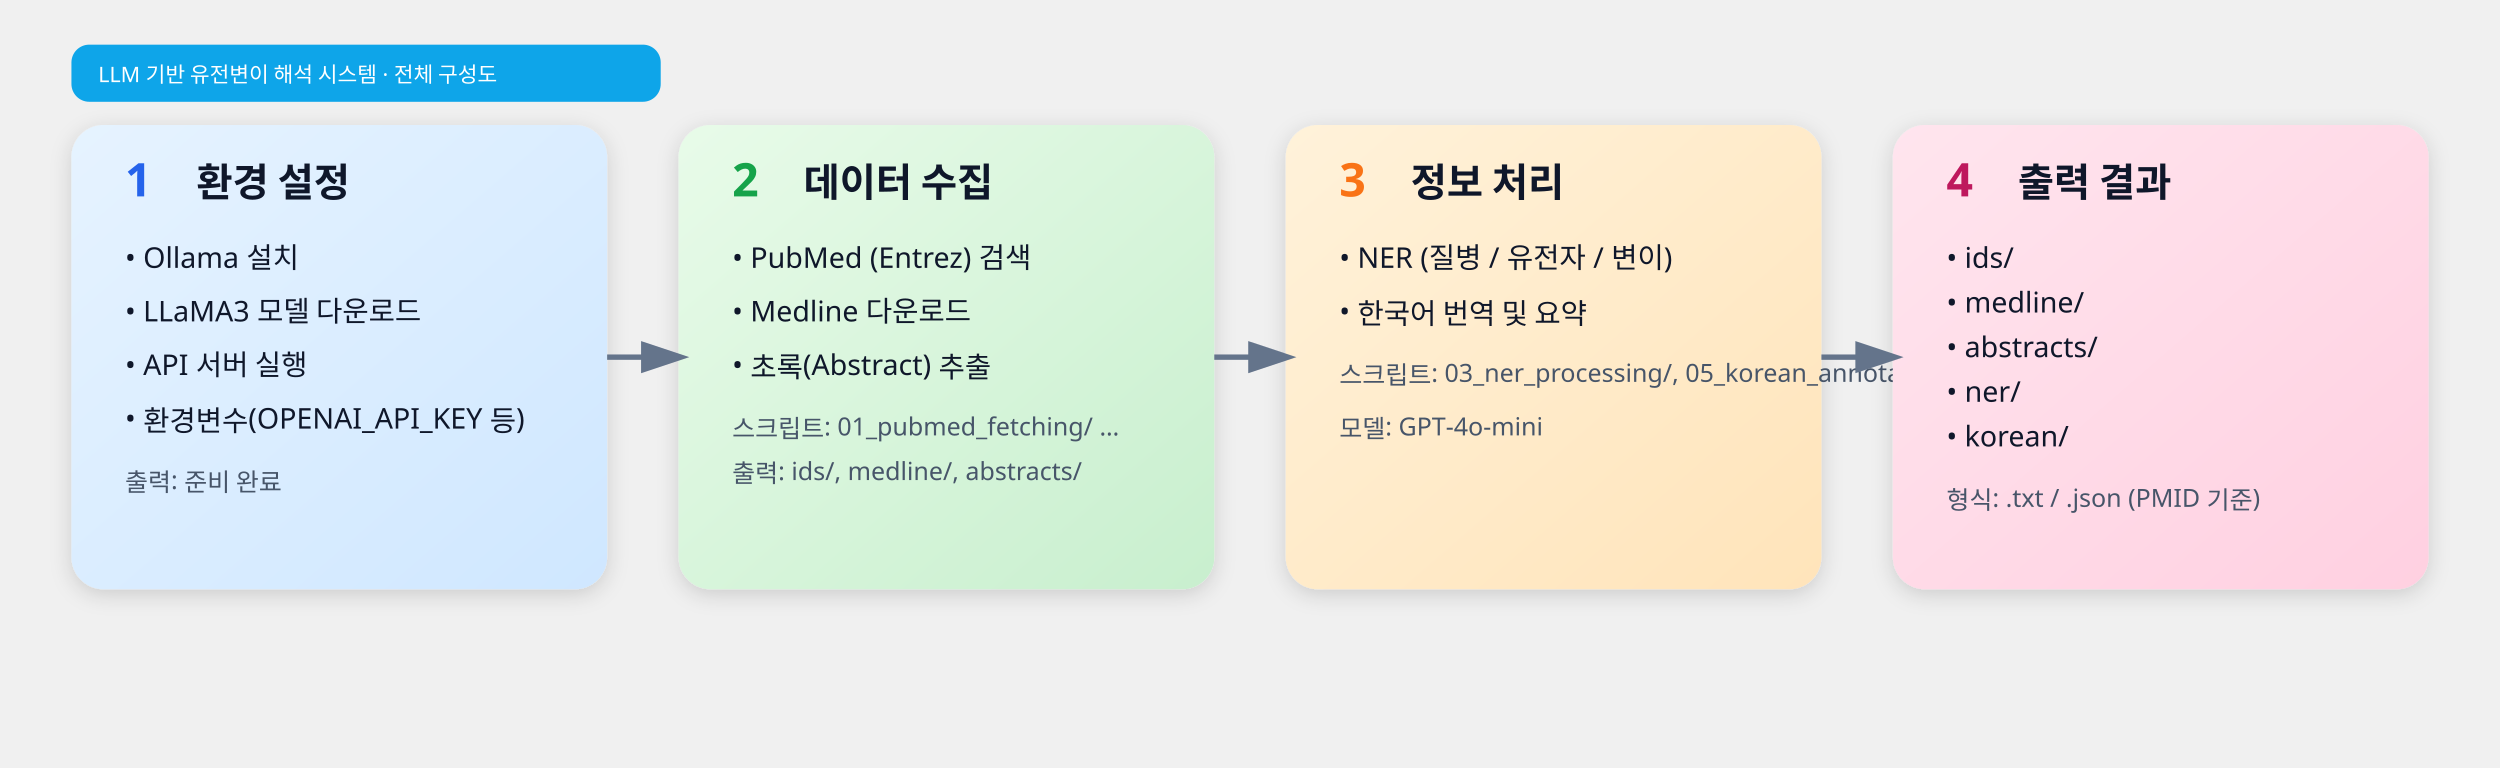
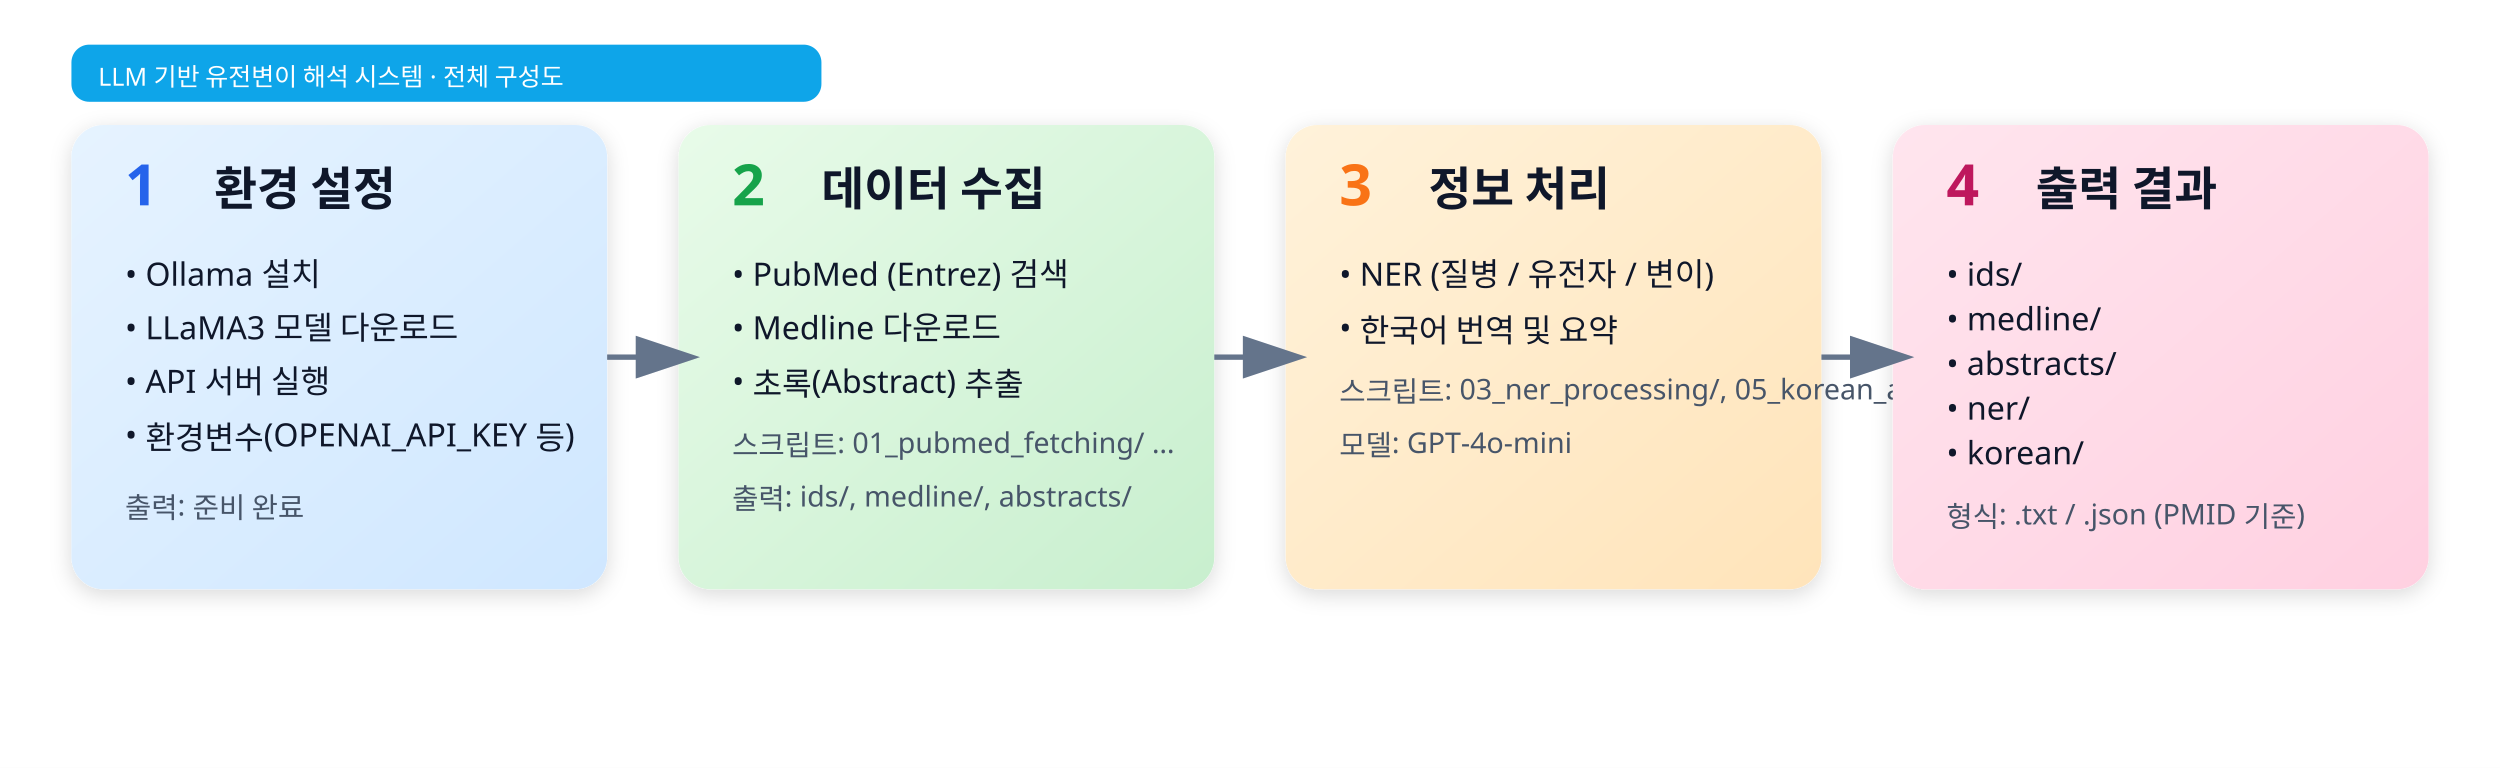
<svg xmlns="http://www.w3.org/2000/svg" width="1400" height="430" viewBox="0 0 1400 430">
+   <rect width="100%" height="100%" fill="white" />
  <defs>
    <linearGradient id="g1" x1="0" y1="0" x2="1" y2="1">
      <stop offset="0%" stop-color="#e6f3ff" />
      <stop offset="100%" stop-color="#cfe7ff" />
    </linearGradient>
    <linearGradient id="g2" x1="0" y1="0" x2="1" y2="1">
      <stop offset="0%" stop-color="#e8fbe9" />
      <stop offset="100%" stop-color="#c8efce" />
    </linearGradient>
    <linearGradient id="g3" x1="0" y1="0" x2="1" y2="1">
      <stop offset="0%" stop-color="#fff2da" />
      <stop offset="100%" stop-color="#ffe4ba" />
    </linearGradient>
    <linearGradient id="g4" x1="0" y1="0" x2="1" y2="1">
      <stop offset="0%" stop-color="#ffe5ee" />
      <stop offset="100%" stop-color="#ffd0e1" />
    </linearGradient>
    <filter id="shadow" x="-20%" y="-20%" width="140%" height="140%">
      <feDropShadow dx="0" dy="3" stdDeviation="6" flood-color="#000000" flood-opacity="0.15" />
    </filter>
    <style>
-       .title { font: 700 22px 'Segoe UI', 'Apple SD Gothic Neo', 'Malgun Gothic', 'Noto Sans', sans-serif; fill: #0f172a; }
-       .num   { font: 700 26px 'Segoe UI', 'Apple SD Gothic Neo', 'Malgun Gothic', 'Noto Sans', sans-serif; fill: #2563eb; }
-       .item  { font: 16px 'Segoe UI', 'Apple SD Gothic Neo', 'Malgun Gothic', 'Noto Sans', sans-serif; fill: #0f172a; }
-       .cap   { font: 14px 'Segoe UI', 'Apple SD Gothic Neo', 'Malgun Gothic', 'Noto Sans', sans-serif; fill: #475569; }
+       .title { font: 800 26px 'Segoe UI', 'Apple SD Gothic Neo', 'Malgun Gothic', 'Noto Sans', sans-serif; fill: #0f172a; }
+       .num   { font: 800 32px 'Segoe UI', 'Apple SD Gothic Neo', 'Malgun Gothic', 'Noto Sans', sans-serif; fill: #2563eb; }
+       .item  { font: 18px 'Segoe UI', 'Apple SD Gothic Neo', 'Malgun Gothic', 'Noto Sans', sans-serif; fill: #0f172a; }
+       .cap   { font: 16px 'Segoe UI', 'Apple SD Gothic Neo', 'Malgun Gothic', 'Noto Sans', sans-serif; fill: #475569; }
      .arrow { stroke: #64748b; stroke-width: 3; marker-end: url(#arrowHead); }
-       .tag   { font: 12px 'Segoe UI', 'Apple SD Gothic Neo', 'Malgun Gothic', 'Noto Sans', sans-serif; fill: #334155; }
+       .tag   { font: 14px 'Segoe UI', 'Apple SD Gothic Neo', 'Malgun Gothic', 'Noto Sans', sans-serif; fill: #334155; }
    </style>
-     <marker id="arrowHead" markerWidth="10" markerHeight="10" refX="7" refY="3" orient="auto">
-       <path d="M0,0 L0,6 L9,3 z" fill="#64748b" />
+     <marker id="arrowHead" markerWidth="12" markerHeight="12" refX="8" refY="4" orient="auto">
+       <path d="M0,0 L0,8 L12,4 z" fill="#64748b" />
    </marker>
  </defs>
  <rect x="40" y="70" rx="18" ry="18" width="300" height="260" fill="url(#g1)" filter="url(#shadow)" />
-   <text x="70" y="110" class="num">1</text>
-   <text x="110" y="110" class="title">환경 설정</text>
-   <text x="70" y="150" class="item">• Ollama 설치</text>
-   <text x="70" y="180" class="item">• LLaMA3 모델 다운로드</text>
-   <text x="70" y="210" class="item">• API 서버 실행</text>
-   <text x="70" y="240" class="item">• 환경변수(OPENAI_API_KEY 등)</text>
-   <text x="70" y="275" class="cap">출력: 준비 완료</text>
+   <text x="70" y="115" class="num">1</text>
+   <text x="120" y="115" class="title">환경 설정</text>
+   <text x="70" y="160" class="item">• Ollama 설치</text>
+   <text x="70" y="190" class="item">• LLaMA3 모델 다운로드</text>
+   <text x="70" y="220" class="item">• API 서버 실행</text>
+   <text x="70" y="250" class="item">• 환경변수(OPENAI_API_KEY 등)</text>
+   <text x="70" y="290" class="cap">출력: 준비 완료</text>
  <rect x="380" y="70" rx="18" ry="18" width="300" height="260" fill="url(#g2)" filter="url(#shadow)" />
-   <text x="410" y="110" class="num" style="fill:#16a34a;">2</text>
-   <text x="450" y="110" class="title">데이터 수집</text>
-   <text x="410" y="150" class="item">• PubMed (Entrez) 검색</text>
-   <text x="410" y="180" class="item">• Medline 다운로드</text>
-   <text x="410" y="210" class="item">• 초록(Abstract) 추출</text>
-   <text x="410" y="245" class="cap">스크립트: 01_pubmed_fetching/ …</text>
-   <text x="410" y="270" class="cap">출력: ids/, medline/, abstracts/</text>
+   <text x="410" y="115" class="num" style="fill:#16a34a;">2</text>
+   <text x="460" y="115" class="title">데이터 수집</text>
+   <text x="410" y="160" class="item">• PubMed (Entrez) 검색</text>
+   <text x="410" y="190" class="item">• Medline 다운로드</text>
+   <text x="410" y="220" class="item">• 초록(Abstract) 추출</text>
+   <text x="410" y="255" class="cap">스크립트: 01_pubmed_fetching/ …</text>
+   <text x="410" y="285" class="cap">출력: ids/, medline/, abstracts/</text>
  <rect x="720" y="70" rx="18" ry="18" width="300" height="260" fill="url(#g3)" filter="url(#shadow)" />
-   <text x="750" y="110" class="num" style="fill:#f97316;">3</text>
-   <text x="790" y="110" class="title">정보 처리</text>
-   <text x="750" y="150" class="item">• NER (질병 / 유전자 / 변이)</text>
-   <text x="750" y="180" class="item">• 한국어 번역 및 요약</text>
-   <text x="750" y="215" class="cap">스크립트: 03_ner_processing/, 05_korean_annotation/</text>
-   <text x="750" y="245" class="cap">모델: GPT‑4o‑mini</text>
+   <text x="750" y="115" class="num" style="fill:#f97316;">3</text>
+   <text x="800" y="115" class="title">정보 처리</text>
+   <text x="750" y="160" class="item">• NER (질병 / 유전자 / 변이)</text>
+   <text x="750" y="190" class="item">• 한국어 번역 및 요약</text>
+   <text x="750" y="225" class="cap">스크립트: 03_ner_processing/, 05_korean_annotation/</text>
+   <text x="750" y="255" class="cap">모델: GPT‑4o‑mini</text>
  <rect x="1060" y="70" rx="18" ry="18" width="300" height="260" fill="url(#g4)" filter="url(#shadow)" />
-   <text x="1090" y="110" class="num" style="fill:#be185d;">4</text>
-   <text x="1130" y="110" class="title">출력 결과</text>
-   <text x="1090" y="150" class="item">• ids/</text>
-   <text x="1090" y="175" class="item">• medline/</text>
-   <text x="1090" y="200" class="item">• abstracts/</text>
-   <text x="1090" y="225" class="item">• ner/</text>
-   <text x="1090" y="250" class="item">• korean/</text>
-   <text x="1090" y="285" class="cap">형식: .txt / .json (PMID 기준)</text>
+   <text x="1090" y="115" class="num" style="fill:#be185d;">4</text>
+   <text x="1140" y="115" class="title">출력 결과</text>
+   <text x="1090" y="160" class="item">• ids/</text>
+   <text x="1090" y="185" class="item">• medline/</text>
+   <text x="1090" y="210" class="item">• abstracts/</text>
+   <text x="1090" y="235" class="item">• ner/</text>
+   <text x="1090" y="260" class="item">• korean/</text>
+   <text x="1090" y="295" class="cap">형식: .txt / .json (PMID 기준)</text>
  <line x1="340" y1="200" x2="380" y2="200" class="arrow" />
  <line x1="680" y1="200" x2="720" y2="200" class="arrow" />
  <line x1="1020" y1="200" x2="1060" y2="200" class="arrow" />
-   <rect x="40" y="25" rx="10" ry="10" width="330" height="32" fill="#0ea5e9" />
-   <text x="55" y="46" class="tag" style="fill:white;">LLM 기반 유전변이 해석 시스템 · 전체 구성도</text>
+   <rect x="40" y="25" rx="10" ry="10" width="420" height="32" fill="#0ea5e9" />
+   <text x="55" y="48" class="tag" style="fill:white;">LLM 기반 유전변이 해석 시스템 · 전체 구성도</text>
</svg>
